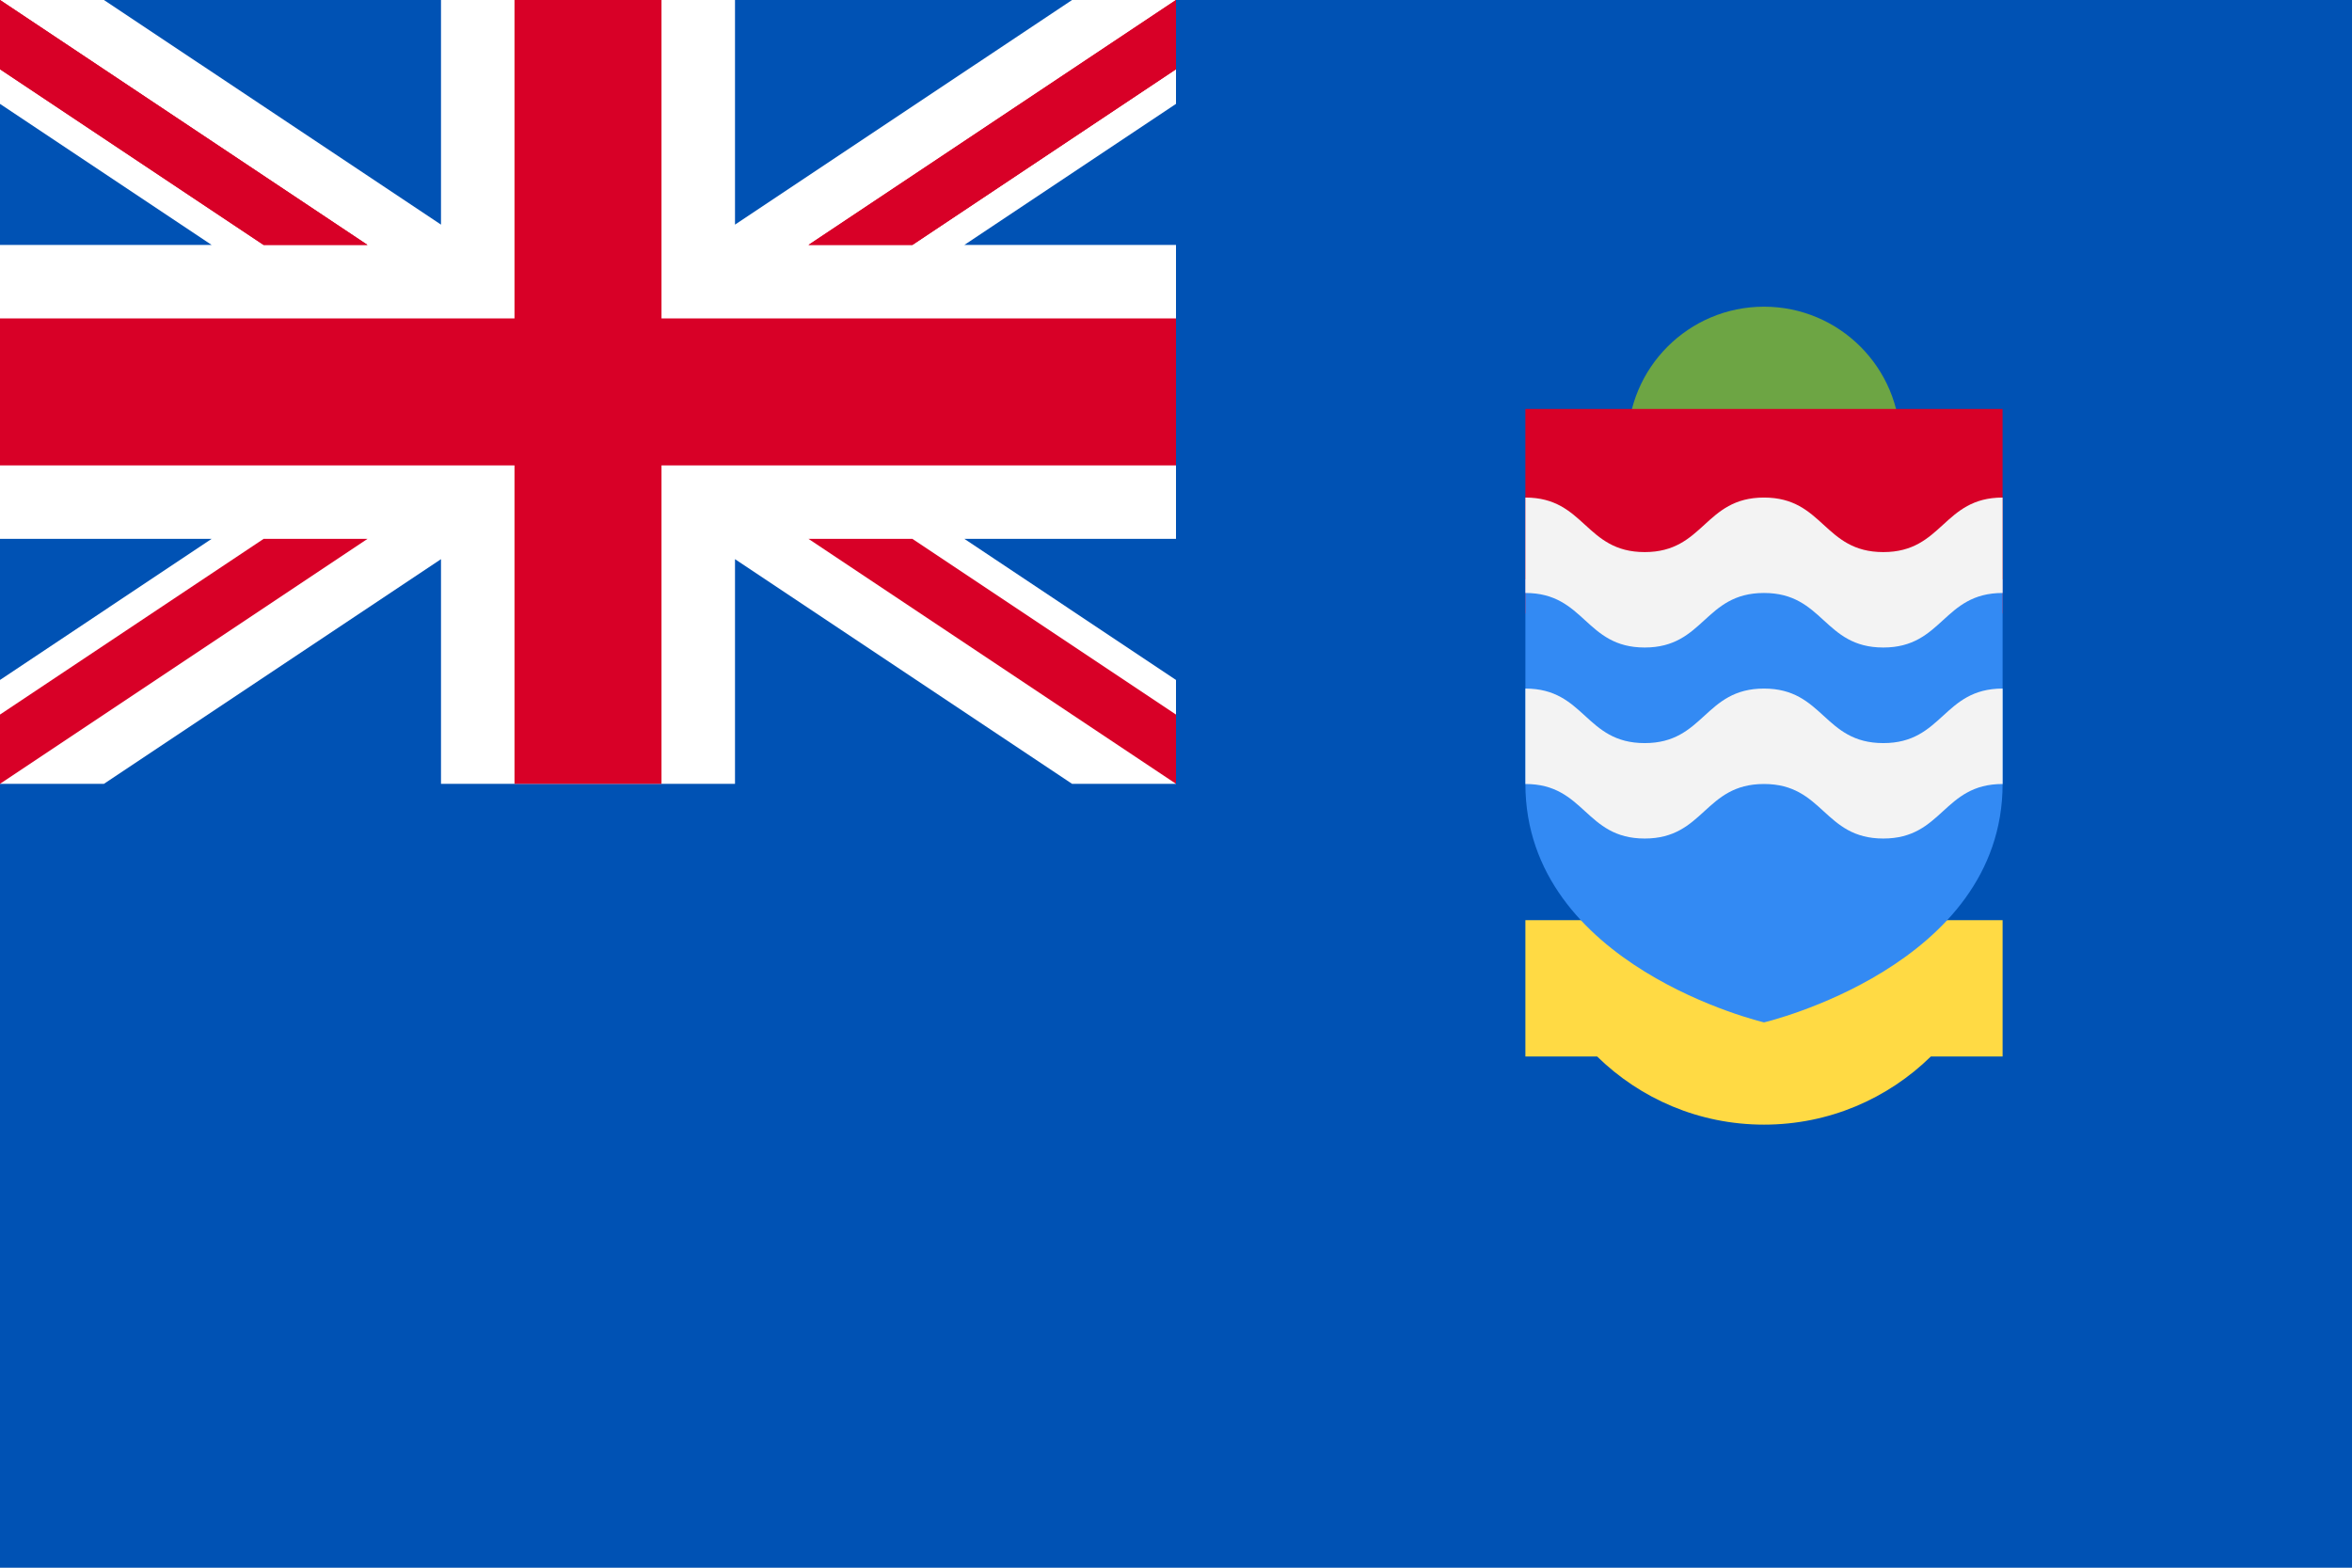
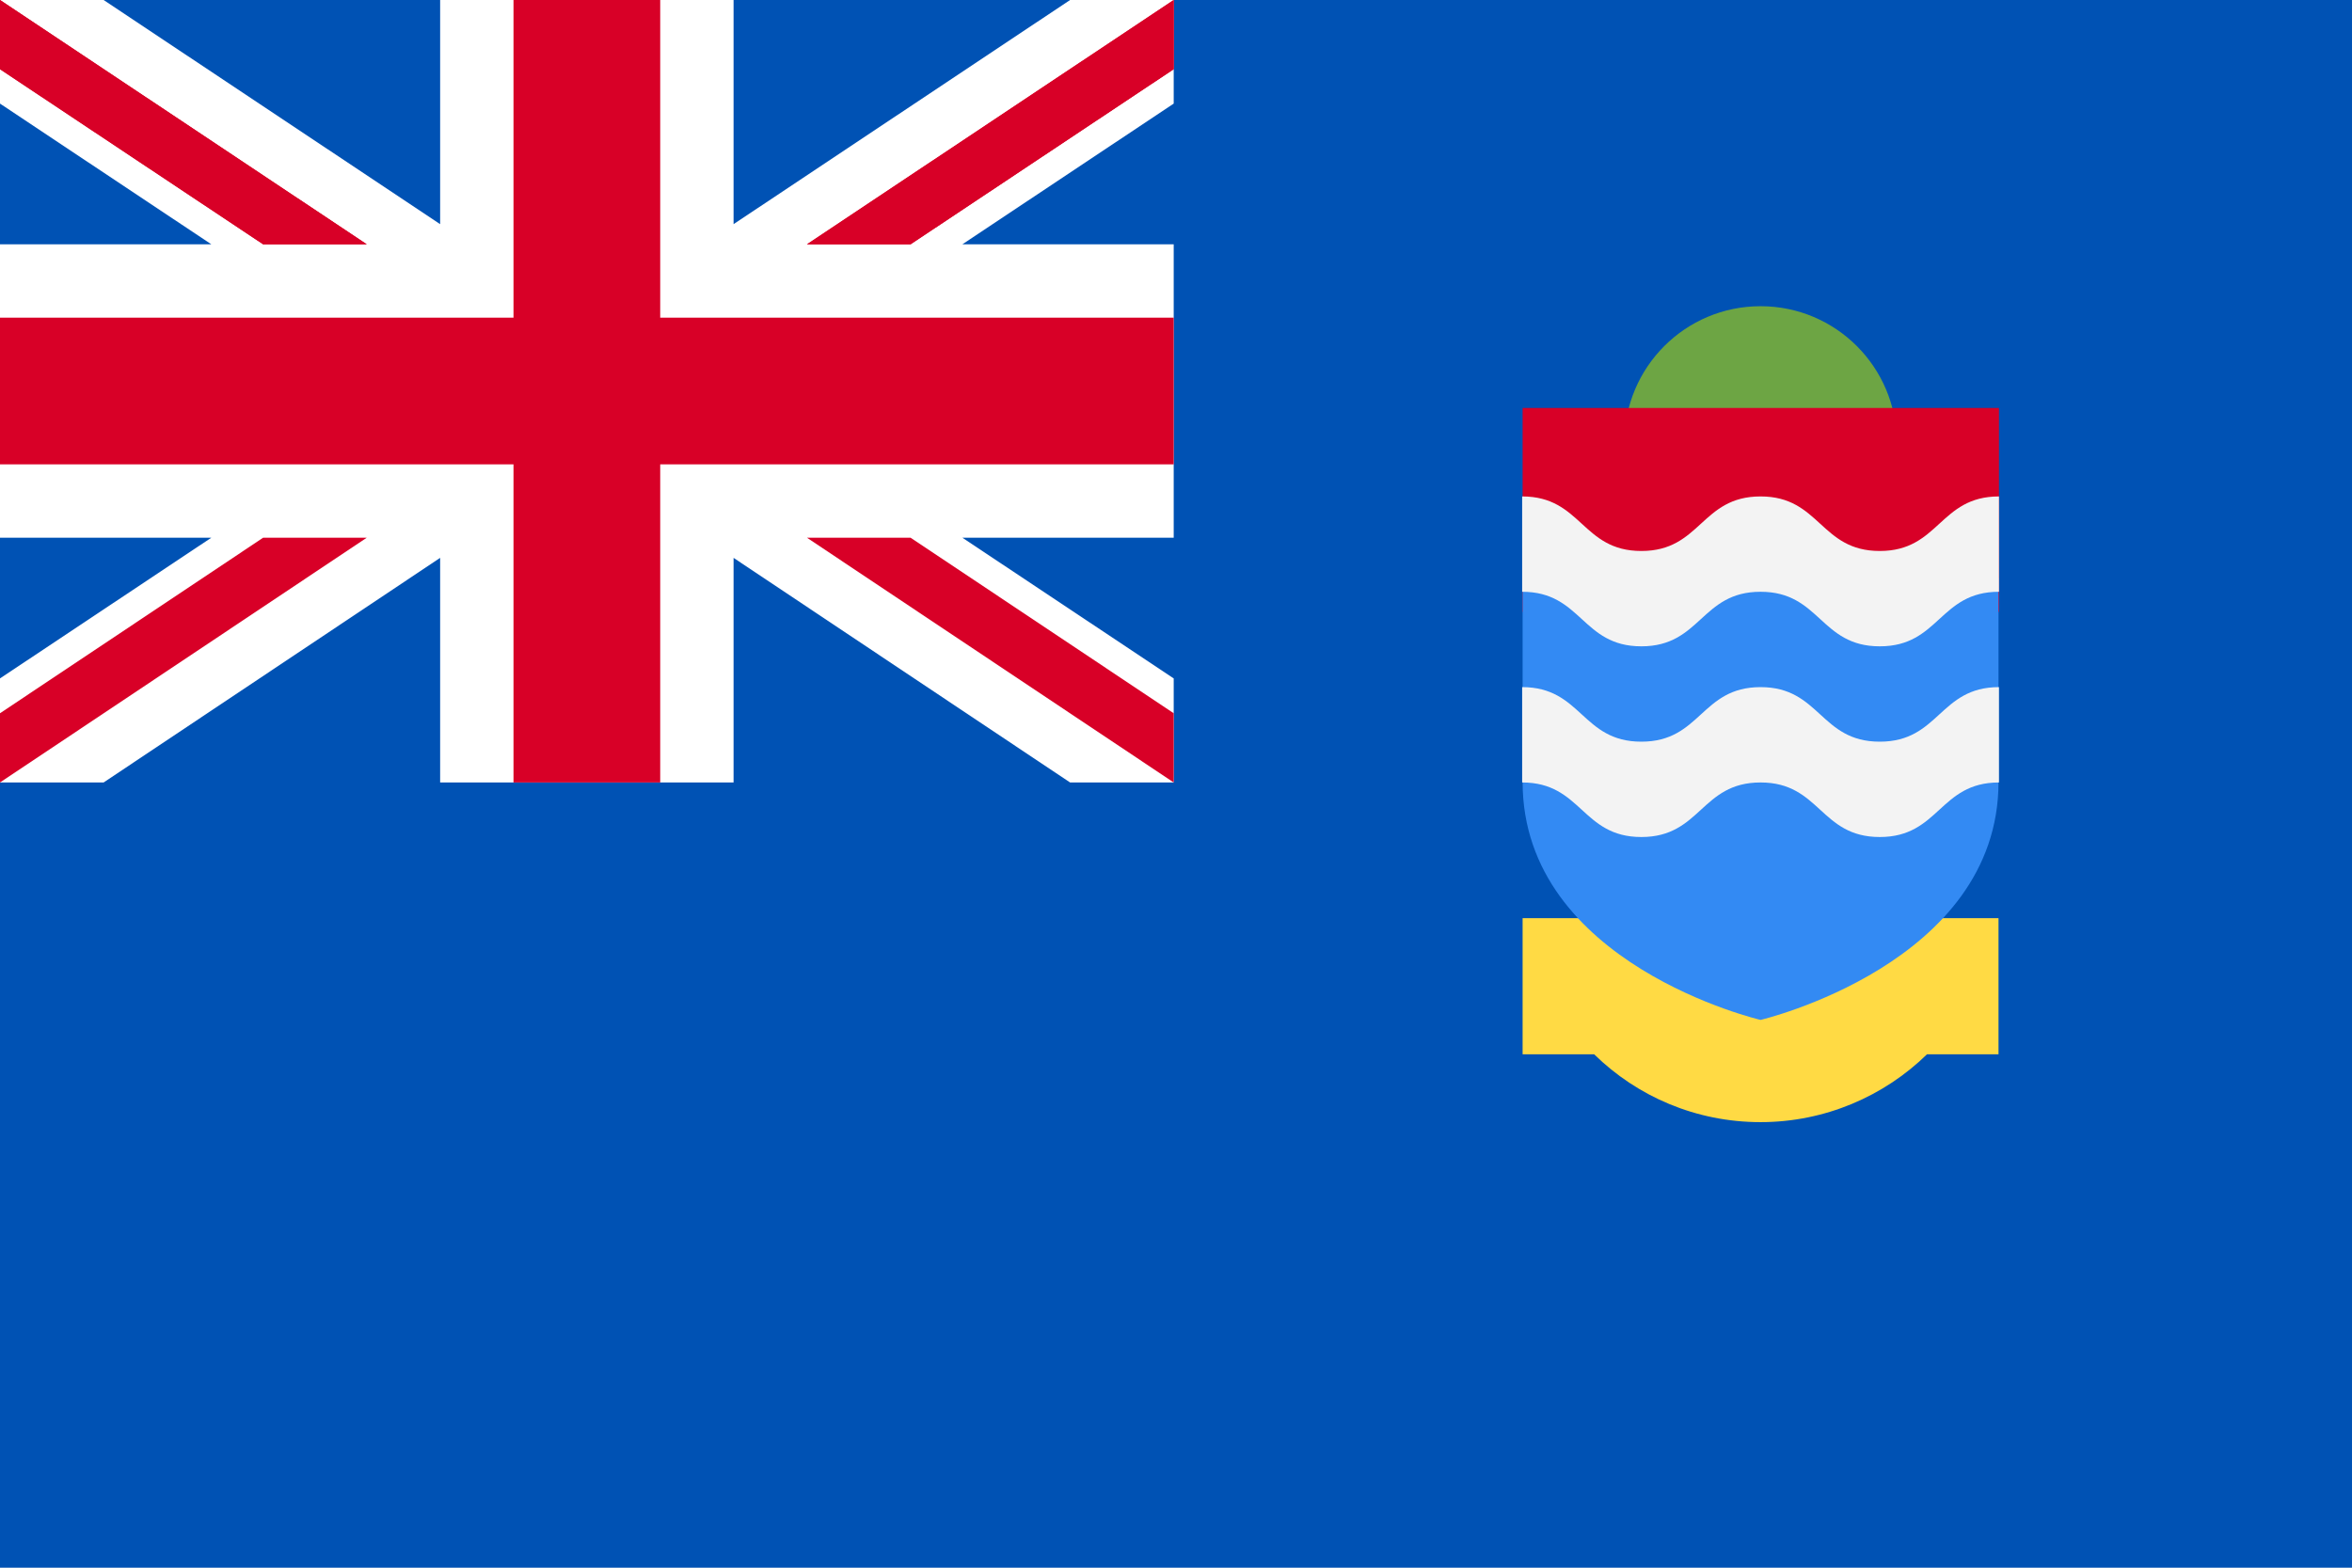
- <svg xmlns="http://www.w3.org/2000/svg" viewBox="0 85.333 512 341.333">
-   <path fill="#0052B4" d="M0 85.334h512v341.337H0z" />
-   <circle fill="#6DA544" cx="384" cy="181.79" r="29.682" />
-   <path fill="#D80027" d="M332.054 174.377h103.88v44.522h-103.88z" />
-   <path fill="#496E2D" d="M435.942 255.997v-.001.001z" />
-   <path fill="#FFDA44" d="M332.058 285.678v29.682h15.616c9.364 9.176 22.18 14.84 36.326 14.84 14.147 0 26.962-5.664 36.326-14.84h15.616v-29.682H332.058z" />
-   <path fill="#338AF3" d="M332.058 211.475v44.522c0 39.759 51.942 51.942 51.942 51.942s51.942-12.182 51.942-51.942v-44.522H332.058z" />
+ <svg xmlns="http://www.w3.org/2000/svg" viewBox="0 0 513 342">
+   <path fill="#0052B4" d="M0 0h513v342H0z" />
+   <circle fill="#6DA544" cx="384" cy="96.5" r="29.7" />
+   <path fill="#D80027" d="M332.1 89H436v44.5H332.1z" />
+   <path fill="#496E2D" d="M435.9 170.7z" />
+   <path fill="#FFDA44" d="M332.1 200.3V230h15.6c9.4 9.2 22.2 14.8 36.3 14.8 14.1 0 27-5.7 36.3-14.8H435.9v-29.7H332.1z" />
+   <path fill="#338AF3" d="M332.1 126.1v44.5c0 39.8 51.9 51.9 51.9 51.9s51.9-12.2 51.9-51.9v-44.5H332.1z" />
  <g fill="#F3F3F3">
-     <path d="M383.997 235.256c-12.985 0-12.985 11.873-25.97 11.873s-12.985-11.873-25.97-11.873v20.777c12.985 0 12.985 11.873 25.97 11.873s12.985-11.873 25.97-11.873c12.986 0 12.986 11.873 25.973 11.873 12.986 0 12.986-11.873 25.973-11.873v-20.777c-12.986 0-12.986 11.873-25.973 11.873-12.986-.001-12.986-11.873-25.973-11.873zM383.997 193.666c-12.985 0-12.985 11.873-25.97 11.873s-12.985-11.873-25.97-11.873v20.777c12.985 0 12.985 11.873 25.97 11.873s12.985-11.873 25.97-11.873c12.986 0 12.986 11.873 25.973 11.873 12.986 0 12.986-11.873 25.973-11.873v-20.777c-12.986 0-12.986 11.873-25.973 11.873-12.986 0-12.986-11.873-25.973-11.873z" />
+     <path d="M384 149.9c-13 0-13 11.9-26 11.9s-13-11.9-26-11.9v20.8c13 0 13 11.9 26 11.9s13-11.9 26-11.9 13 11.9 26 11.9 13-11.9 26-11.9v-20.8c-13 0-13 11.9-26 11.9s-13-11.9-26-11.9zM384 108.3c-13 0-13 11.9-26 11.9s-13-11.9-26-11.9v20.8c13 0 13 11.9 26 11.9s13-11.9 26-11.9 13 11.9 26 11.9 13-11.9 26-11.9v-20.8c-13 0-13 11.9-26 11.9s-13-11.9-26-11.9z" />
  </g>
-   <path fill="#FFF" d="M256 85.334v22.617l-46.069 30.709H256v64h-46.069L256 233.38v22.617h-22.628L160 207.078v48.919H96v-48.919l-73.372 48.919H0V233.38l46.069-30.72H0v-64h46.069L0 107.951V85.334h22.628L96 134.241V85.334h64v48.907l73.372-48.907z" />
+   <path fill="#FFF" d="M256 0v22.6l-46.1 30.7H256v64h-46.1L256 148v22.7h-22.6l-73.4-49v49H96v-49l-73.4 49H0V148l46.1-30.7H0v-64h46.1L0 22.6V0h22.6L96 48.9V0h64v48.9L233.4 0z" />
  <g fill="#D80027">
-     <path d="M144 85.329h-32v69.334H0v32h112v69.334h32v-69.334h112v-32H144z" />
-     <path d="M0 85.329v15.082l57.377 38.252H80zM256 85.329v15.082l-57.377 38.252H176z" />
-     <path d="M0 85.329v15.082l57.377 38.252H80zM256 85.329v15.082l-57.377 38.252H176zM0 255.997v-15.082l57.377-38.252H80zM256 255.997v-15.082l-57.377-38.252H176z" />
+     <path d="M144 0h-32v69.3H0v32h112v69.4h32v-69.4h112v-32H144z" />
+     <path d="M0 0v15.1l57.4 38.2H80zM256 0v15.1l-57.4 38.2H176z" />
+     <path d="M0 0v15.1l57.4 38.2H80zM256 0v15.1l-57.4 38.2H176zM0 170.7v-15.1l57.4-38.3H80zM256 170.7v-15.1l-57.4-38.3H176z" />
  </g>
</svg>
